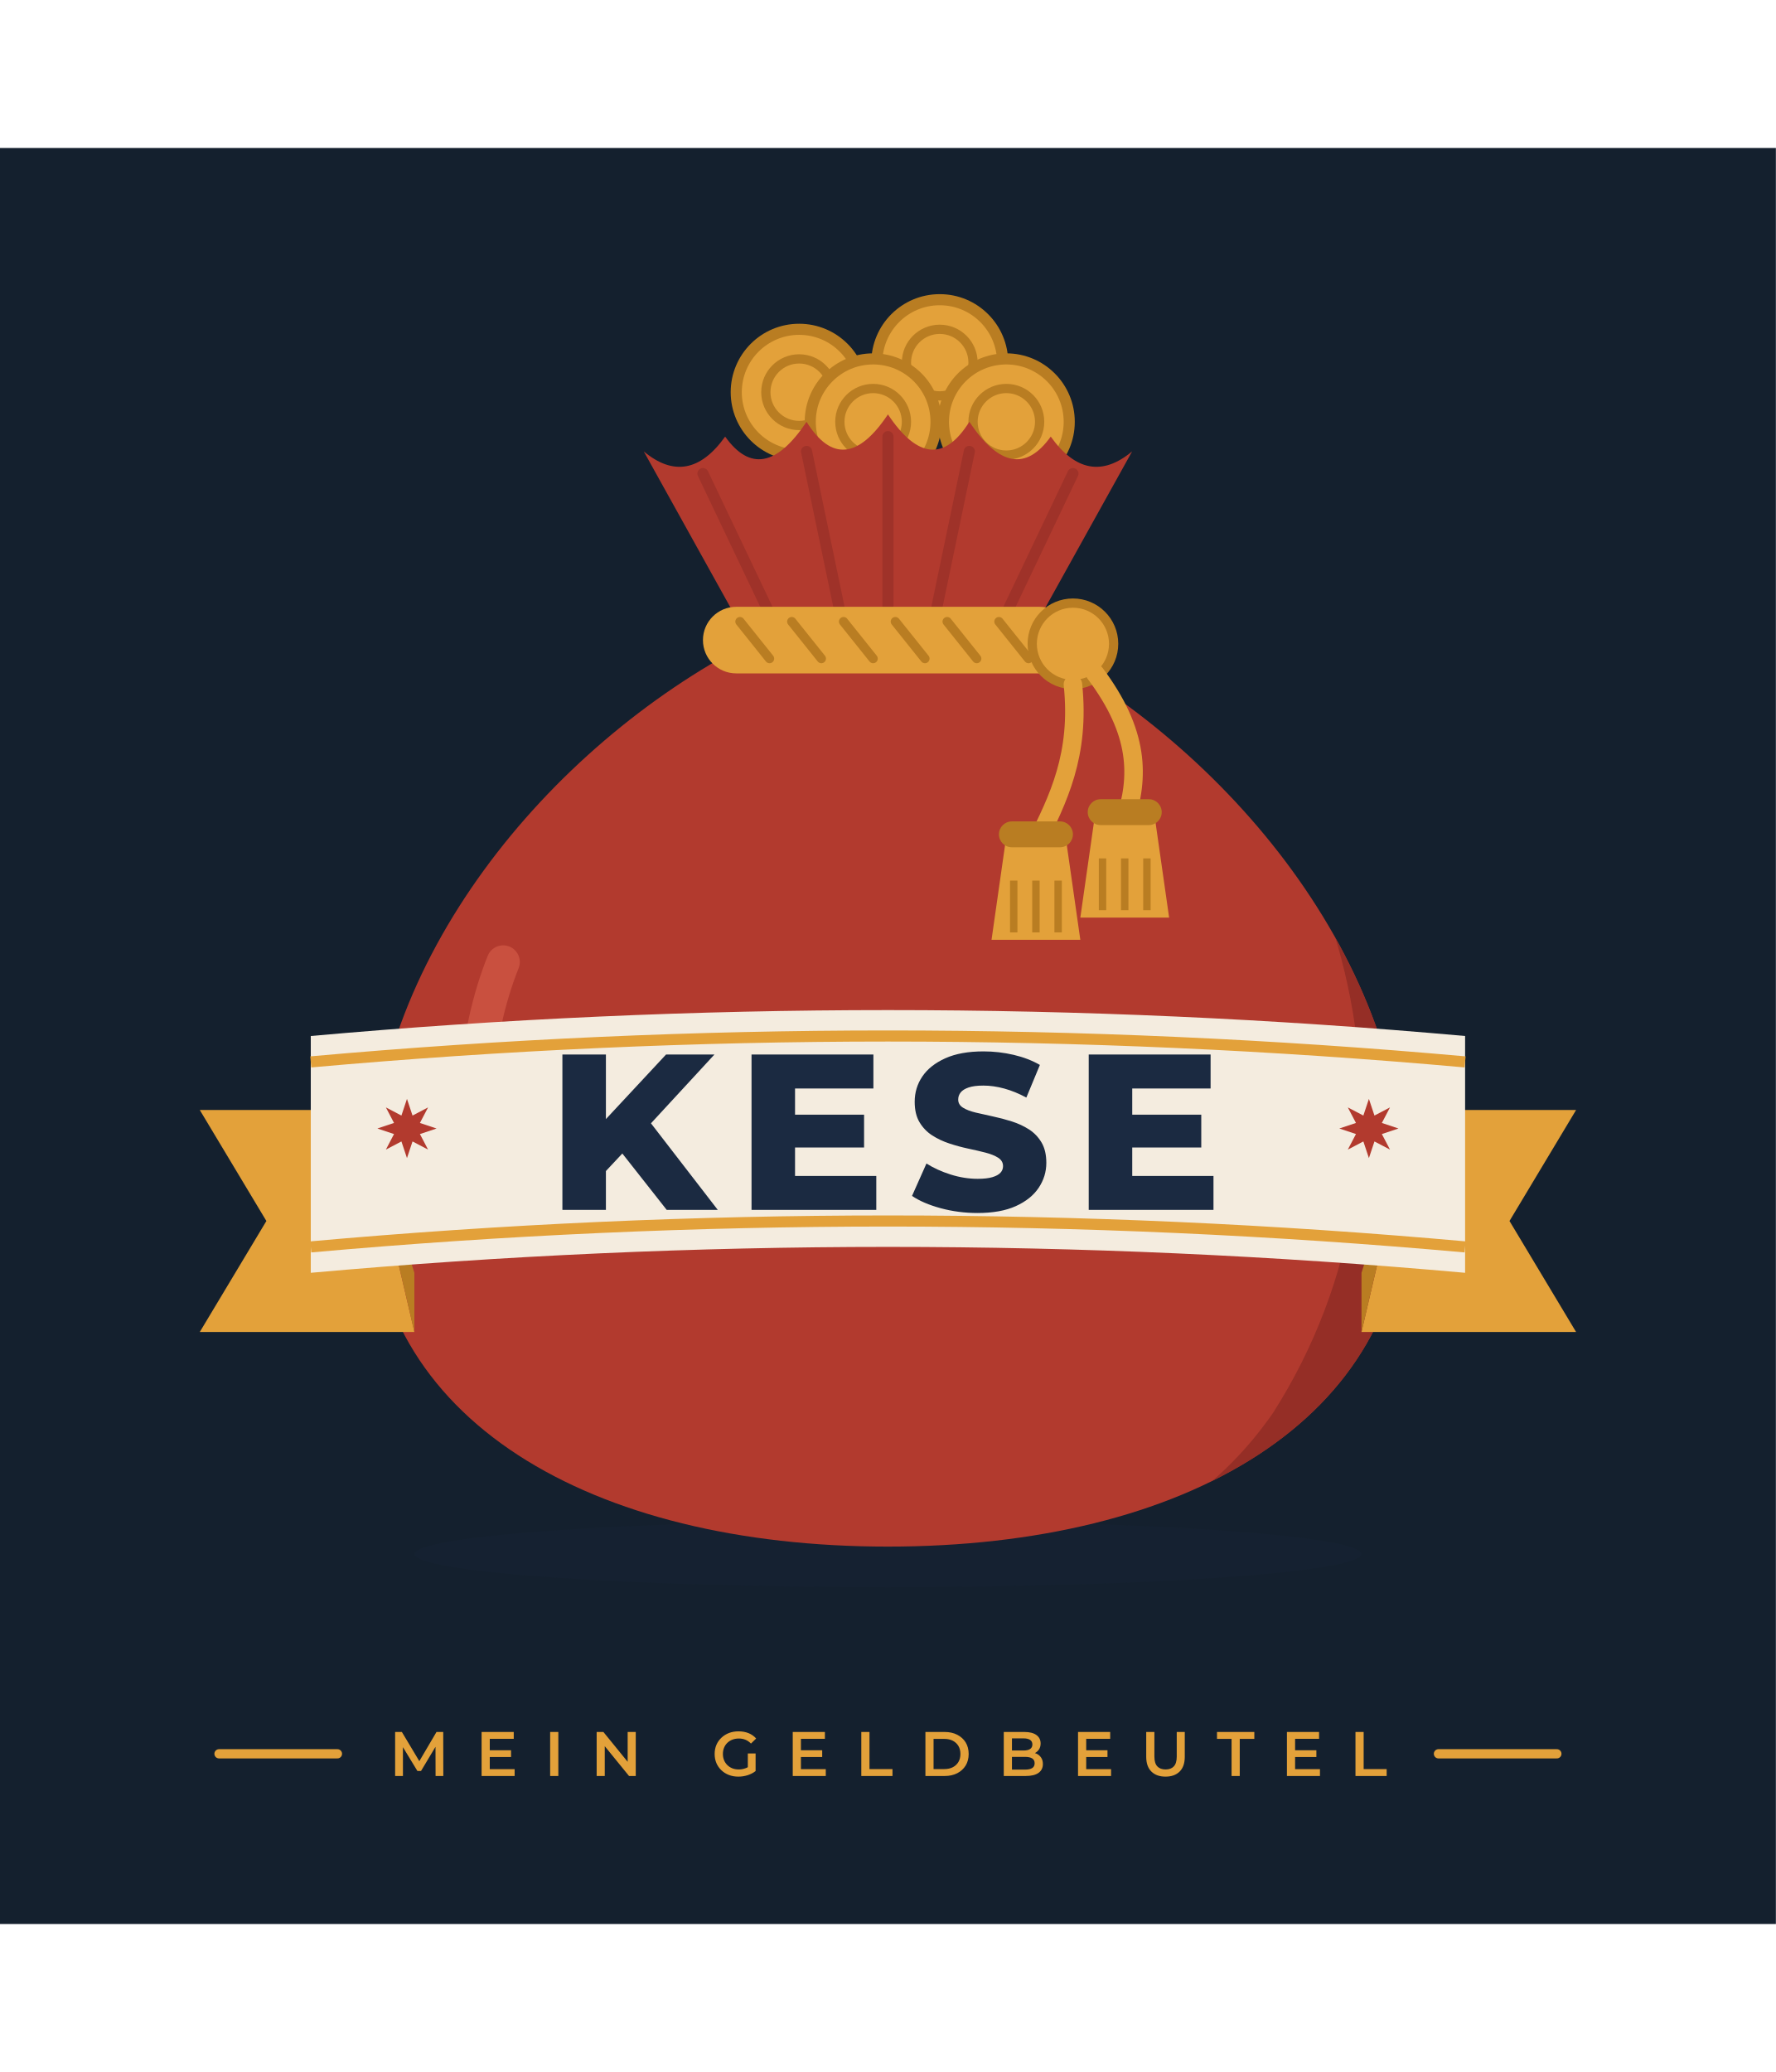
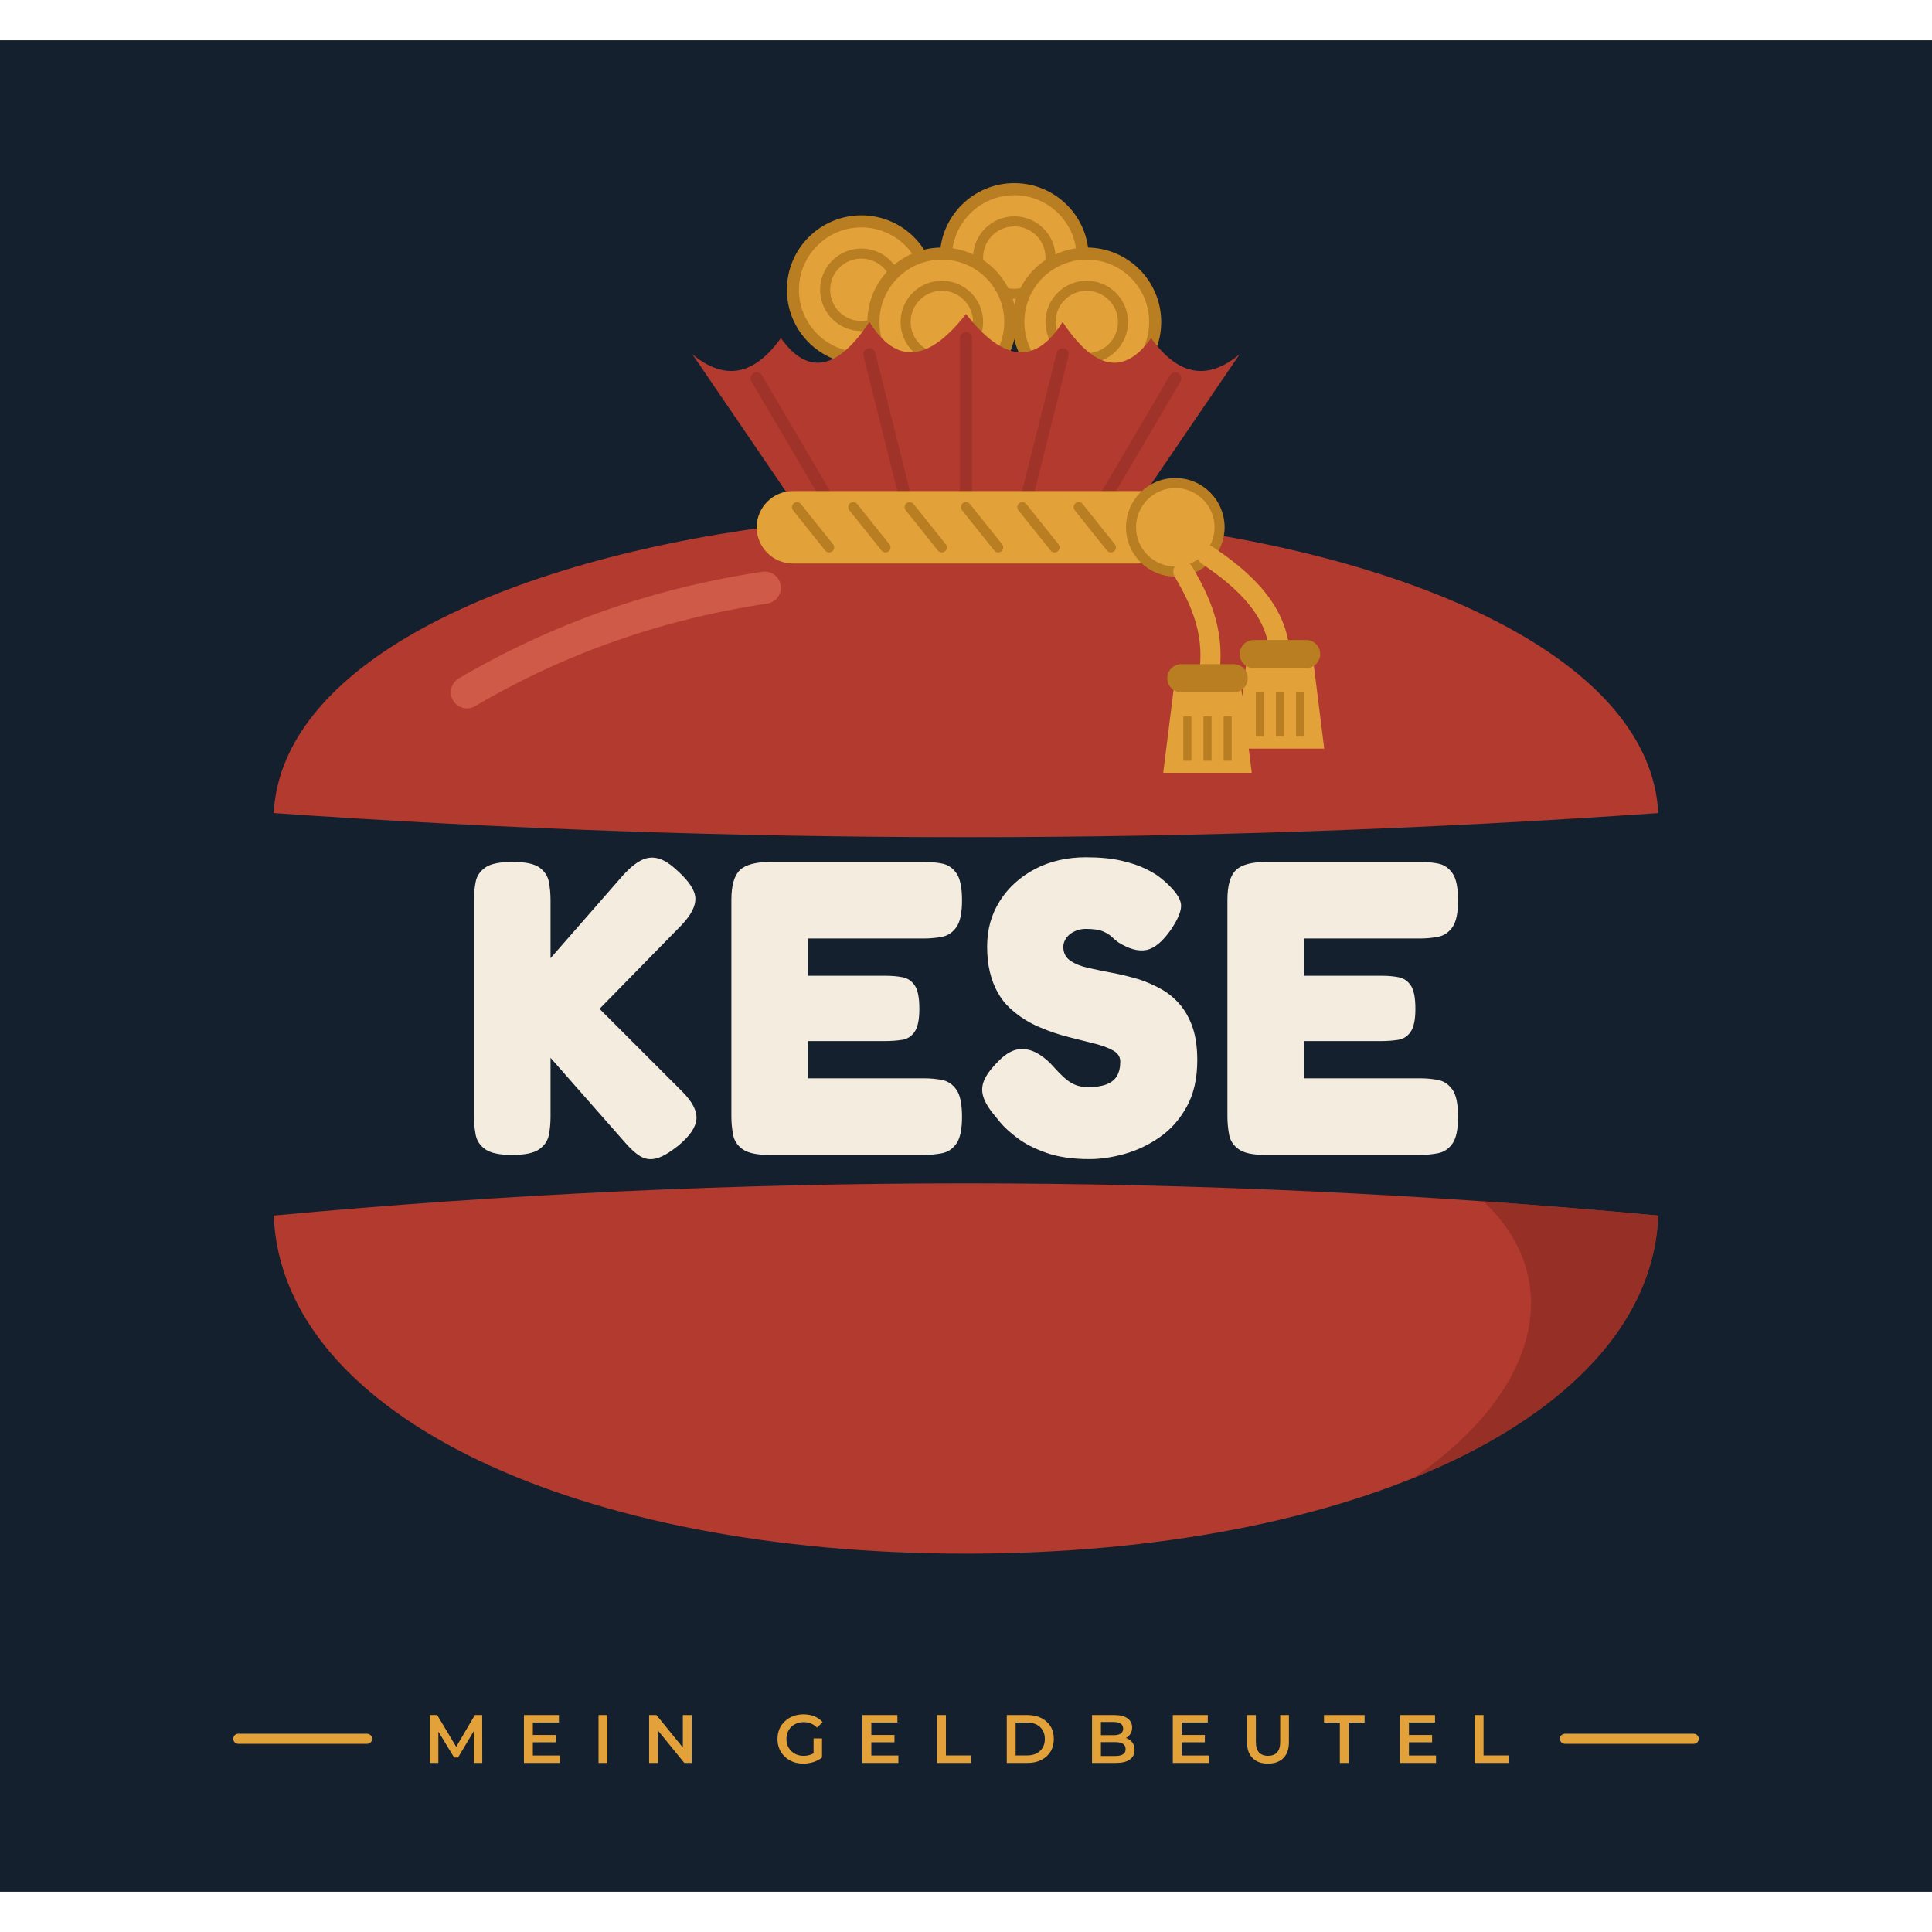
- <svg xmlns="http://www.w3.org/2000/svg" width="480" height="560" viewBox="-40 30 480 480">
-   <rect x="-40" y="30" width="480" height="480" fill="#14202e" />
+ <svg xmlns="http://www.w3.org/2000/svg" width="480" height="480" viewBox="-30 30 480 460">
+   <rect x="-30" y="30" width="480" height="460" fill="#14202e" />
+   <circle cx="184" cy="92" r="17" fill="#e3a13a" stroke="#b97d22" stroke-width="3" />
+   <circle cx="184" cy="92" r="9" fill="none" stroke="#b97d22" stroke-width="2.5" />
+   <circle cx="222" cy="84" r="17" fill="#e3a13a" stroke="#b97d22" stroke-width="3" />
+   <circle cx="222" cy="84" r="9" fill="none" stroke="#b97d22" stroke-width="2.5" />
+   <circle cx="204" cy="100" r="17" fill="#e3a13a" stroke="#b97d22" stroke-width="3" />
+   <circle cx="204" cy="100" r="9" fill="none" stroke="#b97d22" stroke-width="2.5" />
+   <circle cx="240" cy="100" r="17" fill="#e3a13a" stroke="#b97d22" stroke-width="3" />
+   <circle cx="240" cy="100" r="9" fill="none" stroke="#b97d22" stroke-width="2.5" />
+   <path d="M172 152 L142 108 Q154 118 164 104 Q174 118 186 100 Q196 116 210 98 Q224 116 234 100 Q246 118 256 104 Q266 118 278 108 L248 152 Z" fill="#b23a2e" />
+   <path d="M158 114 L178 148 M186 108 L196 148 M210 104 V148 M234 108 L224 148 M262 114 L242 148" stroke="#8f2c24" stroke-width="3" stroke-linecap="round" opacity=".55" />
+   <path d="M168 150 C98 158 40 184 38 222 Q210 234 382 222 C380 184 322 158 252 150 Z" fill="#b23a2e" />
+   <path d="M86 192 Q120 172 160 166" stroke="#cf5a47" stroke-width="8" stroke-linecap="round" fill="none" />
+   <rect x="158" y="142" width="104" height="18" rx="9" fill="#e3a13a" />
+   <path d="M168 146 l8 10 M182 146 l8 10 M196 146 l8 10 M210 146 l8 10 M224 146 l8 10 M238 146 l8 10" stroke="#b97d22" stroke-width="2.5" stroke-linecap="round" />
+   <circle cx="262" cy="151" r="11" fill="#e3a13a" stroke="#b97d22" stroke-width="2.5" />
+   <path d="M270 158 C282 166 288 174 288 184 M264 162 C270 172 272 180 270 190" stroke="#e3a13a" stroke-width="5" fill="none" stroke-linecap="round" />
+   <path d="M280 182 H296 L299 206 H277 Z M262 188 H278 L281 212 H259 Z" fill="#e3a13a" />
+   <path d="M283 192 V203 M288 192 V203 M293 192 V203 M265 198 V209 M270 198 V209 M275 198 V209" stroke="#b97d22" stroke-width="2" />
+   <rect x="278" y="179" width="20" height="7" rx="3.5" fill="#b97d22" />
+   <rect x="260" y="185" width="20" height="7" rx="3.5" fill="#b97d22" />
  <defs>
-     <clipPath id="kpb">
-       <path d="M162 164 C108 192 60 250 60 312 C60 374 120 408 200 408 C280 408 340 374 340 312 C340 250 292 192 238 164 Z" />
+     <clipPath id="klbot">
+       <path d="M38 322 Q210 306 382 322 C380 372 306 406 210 406 C114 406 40 372 38 322 Z" />
    </clipPath>
  </defs>
-   <ellipse cx="200" cy="410" rx="128" ry="9" fill="#1b2a41" opacity=".12" />
-   <circle cx="176" cy="96" r="17" fill="#e3a13a" stroke="#b97d22" stroke-width="3" />
-   <circle cx="176" cy="96" r="9" fill="none" stroke="#b97d22" stroke-width="2.5" />
-   <circle cx="214" cy="88" r="17" fill="#e3a13a" stroke="#b97d22" stroke-width="3" />
-   <circle cx="214" cy="88" r="9" fill="none" stroke="#b97d22" stroke-width="2.5" />
-   <circle cx="196" cy="104" r="17" fill="#e3a13a" stroke="#b97d22" stroke-width="3" />
-   <circle cx="196" cy="104" r="9" fill="none" stroke="#b97d22" stroke-width="2.5" />
-   <circle cx="232" cy="104" r="17" fill="#e3a13a" stroke="#b97d22" stroke-width="3" />
-   <circle cx="232" cy="104" r="9" fill="none" stroke="#b97d22" stroke-width="2.5" />
-   <path d="M164 166 L134 112 Q146 122 156 108 Q166 122 178 104 Q188 120 200 102 Q212 120 222 104 Q234 122 244 108 Q254 122 266 112 L236 166 Z" fill="#b23a2e" />
-   <path d="M150 118 L170 160 M178 112 L188 160 M200 108 V160 M222 112 L212 160 M250 118 L230 160" stroke="#8f2c24" stroke-width="3" stroke-linecap="round" opacity=".55" />
-   <path d="M162 164 C108 192 60 250 60 312 C60 374 120 408 200 408 C280 408 340 374 340 312 C340 250 292 192 238 164 Z" fill="#b23a2e" />
-   <g clip-path="url(#kpb)">
-     <path d="M262 160 C326 206 350 300 304 372 C276 412 236 414 200 414 H360 V150 Z" fill="#8f2c24" opacity=".85" />
-     <path d="M96 250 C88 270 86 296 92 318" stroke="#c9503f" stroke-width="9" stroke-linecap="round" fill="none" />
+   <path d="M38 322 Q210 306 382 322 C380 372 306 406 210 406 C114 406 40 372 38 322 Z" fill="#b23a2e" />
+   <g clip-path="url(#klbot)">
+     <path d="M300 300 C384 320 360 394 250 414 H400 V300 Z" fill="#8f2c24" opacity=".8" />
  </g>
-   <rect x="150" y="154" width="100" height="18" rx="9" fill="#e3a13a" />
-   <path d="M160 158 l8 10 M174 158 l8 10 M188 158 l8 10 M202 158 l8 10 M216 158 l8 10 M230 158 l8 10" stroke="#b97d22" stroke-width="2.5" stroke-linecap="round" />
-   <circle cx="250" cy="164" r="11" fill="#e3a13a" stroke="#b97d22" stroke-width="2.5" />
-   <path d="M256 172 C268 188 268 200 264 212 M250 175 C252 194 246 206 240 218" stroke="#e3a13a" stroke-width="5" fill="none" stroke-linecap="round" />
-   <path d="M256 210 H272 L276 238 H252 Z M232 216 H248 L252 244 H228 Z" fill="#e3a13a" />
-   <path d="M258 222 V236 M264 222 V236 M270 222 V236 M234 228 V242 M240 228 V242 M246 228 V242" stroke="#b97d22" stroke-width="2" />
-   <rect x="254" y="206" width="20" height="7" rx="3.5" fill="#b97d22" />
-   <rect x="230" y="212" width="20" height="7" rx="3.5" fill="#b97d22" />
-   <g transform="translate(0 -10)">
-     <path d="M58 300 H14 L32 330 L14 360 H72 Z" fill="#e3a13a" />
-     <path d="M342 300 H386 L368 330 L386 360 H328 Z" fill="#e3a13a" />
-     <path d="M58 300 L72 360 L72 344 Z" fill="#b97d22" />
-     <path d="M342 300 L328 360 L328 344 Z" fill="#b97d22" />
-     <path d="M44 280 Q200 266 356 280 V344 Q200 330 44 344 Z" fill="#f4ecdf" />
-     <path d="M44 287 Q200 273 356 287 M44 337 Q200 323 356 337" stroke="#e3a13a" stroke-width="3" fill="none" />
-     <path transform="translate(107.81 327)" fill="#1b2a41" d="M15.96 0L4.20 0L4.20-42L15.96-42L15.96-24.54L32.22-42L45.30-42L28.14-23.40L46.20 0L32.40 0L20.40-15.24L15.96-10.50L15.96 0ZM67.08-16.86L67.08-9.18L89.04-9.18L89.04 0L55.32 0L55.32-42L88.26-42L88.26-32.82L67.08-32.82L67.08-25.74L85.74-25.74L85.74-16.86L67.08-16.86ZM116.40 0.84L116.40 0.84Q111.24 0.84 106.47-0.45Q101.70-1.74 98.70-3.78L98.70-3.78L102.60-12.54Q105.42-10.74 109.11-9.57Q112.80-8.40 116.46-8.40L116.46-8.40Q118.92-8.40 120.42-8.85Q121.92-9.30 122.61-10.05Q123.30-10.80 123.30-11.82L123.30-11.82Q123.30-13.26 121.98-14.10Q120.66-14.94 118.56-15.48Q116.46-16.02 113.91-16.56Q111.36-17.10 108.81-17.94Q106.26-18.78 104.16-20.13Q102.06-21.48 100.74-23.67Q99.42-25.86 99.42-29.22L99.42-29.22Q99.42-33 101.49-36.06Q103.56-39.12 107.70-40.98Q111.84-42.84 118.02-42.84L118.02-42.84Q122.16-42.84 126.15-41.91Q130.14-40.98 133.26-39.18L133.26-39.18L129.60-30.36Q126.60-31.98 123.66-32.79Q120.72-33.60 117.96-33.60L117.96-33.60Q115.50-33.60 114-33.09Q112.50-32.58 111.84-31.74Q111.18-30.90 111.18-29.82L111.18-29.82Q111.18-28.44 112.47-27.63Q113.76-26.82 115.89-26.31Q118.02-25.80 120.57-25.26Q123.12-24.72 125.67-23.91Q128.22-23.10 130.32-21.75Q132.42-20.40 133.71-18.21Q135-16.02 135-12.72L135-12.72Q135-9.06 132.93-5.97Q130.86-2.88 126.75-1.02Q122.64 0.84 116.40 0.84ZM158.22-16.86L158.22-9.18L180.18-9.18L180.18 0L146.46 0L146.46-42L179.40-42L179.40-32.82L158.22-32.82L158.22-25.74L176.88-25.74L176.88-16.86L158.22-16.86Z" />
-     <path d="M70.0 297.0 L71.5 301.5 L75.7 299.3 L73.5 303.5 L78.0 305.0 L73.5 306.5 L75.7 310.7 L71.5 308.5 L70.0 313.0 L68.5 308.5 L64.3 310.7 L66.5 306.5 L62.0 305.0 L66.5 303.5 L64.3 299.3 L68.5 301.5Z" fill="#b23a2e" />
-     <path d="M330.0 297.0 L331.5 301.5 L335.7 299.3 L333.5 303.5 L338.0 305.0 L333.5 306.5 L335.7 310.7 L331.5 308.5 L330.0 313.0 L328.5 308.5 L324.3 310.7 L326.5 306.5 L322.0 305.0 L326.5 303.5 L324.3 299.3 L328.5 301.5Z" fill="#b23a2e" />
-   </g>
-   <path transform="translate(65.20 470)" fill="#e3a13a" d="M3.71 0L1.60 0L1.60-11.90L3.42-11.90L8.14-4.01L12.78-11.90L14.60-11.90L14.62 0L12.53 0L12.51-7.89L8.60-1.36L7.62-1.36L3.71-7.79L3.71 0ZM27.18-5.13L27.18-1.85L33.90-1.85L33.90 0L24.97 0L24.97-11.90L33.66-11.90L33.66-10.05L27.18-10.05L27.18-6.95L32.93-6.95L32.93-5.13L27.18-5.13ZM45.71 0L43.50 0L43.50-11.90L45.71-11.90L45.71 0ZM58.26 0L56.07 0L56.07-11.90L57.89-11.90L64.45-3.84L64.45-11.90L66.64-11.90L66.64 0L64.82 0L58.26-8.06L58.26 0ZM94.37 0.17L94.37 0.17Q92.97 0.17 91.81-0.28Q90.64-0.73 89.78-1.56Q88.91-2.38 88.43-3.50Q87.96-4.62 87.96-5.95Q87.96-7.28 88.43-8.40Q88.91-9.52 89.79-10.34Q90.66-11.17 91.83-11.62Q93.01-12.07 94.40-12.07L94.40-12.07Q95.91-12.07 97.13-11.58Q98.35-11.08 99.18-10.13L99.18-10.13L97.78-8.77Q97.09-9.47 96.28-9.80Q95.47-10.13 94.50-10.13L94.50-10.13Q93.57-10.13 92.77-9.83Q91.97-9.52 91.39-8.96Q90.81-8.40 90.50-7.63Q90.19-6.87 90.19-5.95L90.19-5.95Q90.19-5.05 90.50-4.28Q90.81-3.52 91.39-2.95Q91.97-2.38 92.75-2.07Q93.53-1.77 94.49-1.77L94.49-1.77Q95.37-1.77 96.20-2.06L96.20-2.06Q96.58-2.18 96.93-2.38L96.93-2.38L96.93-6.09L99.03-6.09L99.03-1.34Q98.09-0.60 96.86-0.21Q95.63 0.17 94.37 0.17ZM111.28-5.13L111.28-1.85L118.00-1.85L118.00 0L109.07 0L109.07-11.90L117.76-11.90L117.76-10.05L111.28-10.05L111.28-6.95L117.03-6.95L117.03-5.13L111.28-5.13ZM136.03 0L127.60 0L127.60-11.90L129.81-11.90L129.81-1.87L136.03-1.87L136.03 0ZM150.13 0L144.93 0L144.93-11.90L150.13-11.90Q152.06-11.90 153.53-11.15Q154.99-10.40 155.81-9.08Q156.62-7.75 156.62-5.95L156.62-5.95Q156.62-4.17 155.81-2.83Q154.99-1.50 153.53-0.75Q152.06 0 150.13 0L150.13 0ZM147.13-10.03L147.13-1.87L150.03-1.87Q151.37-1.87 152.35-2.38Q153.32-2.89 153.86-3.81Q154.39-4.73 154.39-5.95L154.39-5.95Q154.39-7.19 153.86-8.10Q153.32-9.01 152.35-9.52Q151.37-10.03 150.03-10.03L150.03-10.03L147.13-10.03ZM172.02 0L166.11 0L166.11-11.90L171.68-11.90Q173.82-11.90 174.95-11.06Q176.07-10.22 176.07-8.81L176.07-8.81Q176.07-7.85 175.63-7.19L175.63-7.19Q175.20-6.55 174.52-6.19L174.52-6.19Q174.74-6.12 174.95-6.04L174.95-6.04Q175.75-5.66 176.21-4.96Q176.68-4.27 176.68-3.23L176.68-3.23Q176.68-1.70 175.51-0.85Q174.33 0 172.02 0L172.02 0ZM168.32-5.17L168.32-1.73L171.89-1.73Q173.13-1.73 173.79-2.14Q174.45-2.55 174.45-3.45L174.45-3.45Q174.45-4.33 173.79-4.75Q173.13-5.17 171.89-5.17L171.89-5.17L168.32-5.17ZM168.32-10.17L168.32-6.89L171.44-6.89Q172.60-6.89 173.22-7.29Q173.84-7.70 173.84-8.52L173.84-8.52Q173.84-9.35 173.22-9.76Q172.60-10.17 171.44-10.17L171.44-10.17L168.32-10.17ZM188.39-5.13L188.39-1.85L195.11-1.85L195.11 0L186.18 0L186.18-11.90L194.87-11.90L194.87-10.05L188.39-10.05L188.39-6.95L194.14-6.95L194.14-5.13L188.39-5.13ZM209.83 0.17L209.83 0.17Q207.38 0.17 206.00-1.21Q204.61-2.58 204.61-5.19L204.61-5.19L204.61-11.90L206.82-11.90L206.82-5.27Q206.82-3.43 207.61-2.60Q208.40-1.77 209.85-1.77L209.85-1.77Q211.29-1.77 212.07-2.60Q212.86-3.43 212.86-5.27L212.86-5.27L212.86-11.90L215.03-11.90L215.03-5.19Q215.03-2.58 213.65-1.21Q212.26 0.17 209.83 0.17ZM229.89 0L227.68 0L227.68-10.03L223.74-10.03L223.74-11.90L233.83-11.90L233.83-10.03L229.89-10.03L229.89 0ZM244.85-5.13L244.85-1.85L251.57-1.85L251.57 0L242.64 0L242.64-11.90L251.33-11.90L251.33-10.05L244.85-10.05L244.85-6.95L250.60-6.95L250.60-5.13L244.85-5.13ZM269.60 0L261.17 0L261.17-11.90L263.38-11.90L263.38-1.87L269.60-1.87L269.60 0Z" />
-   <path d="M19.2 464 H51.2 M348.8 464 H380.8" stroke="#e3a13a" stroke-width="2.5" stroke-linecap="round" />
+   <path transform="translate(83.59 306)" fill="#f4ecdf" d="M13.62 0.94L13.62 0.94Q8.94 0.94 6.97-0.47Q4.99-1.87 4.58-4.11Q4.16-6.34 4.16-8.63L4.16-8.63L4.16-62.40Q4.16-64.69 4.58-66.87Q4.99-69.06 6.97-70.46Q8.94-71.86 13.73-71.86L13.73-71.86Q18.51-71.86 20.44-70.46Q22.36-69.06 22.78-66.87Q23.19-64.69 23.19-62.30L23.19-62.30L23.19-47.94L41.29-68.64Q43.68-71.24 45.76-72.28Q47.84-73.32 50.02-72.70Q52.21-72.07 54.81-69.58L54.81-69.58Q59.07-65.73 59.18-62.82Q59.28-59.90 55.74-56.16L55.74-56.16L35.36-35.36L55.85-14.87Q59.70-11.02 59.44-7.96Q59.18-4.89 54.91-1.35L54.91-1.35Q51.79 1.14 49.61 1.77Q47.42 2.39 45.55 1.30Q43.68 0.21 41.39-2.50L41.39-2.50L23.19-23.19L23.19-8.53Q23.19-6.24 22.78-4.06Q22.36-1.87 20.38-0.47Q18.41 0.94 13.62 0.94ZM115.86 0.94L77.58 0.94Q72.90 0.94 70.93-0.47Q68.95-1.87 68.54-4.11Q68.12-6.34 68.12-8.63L68.12-8.63L68.12-62.40Q68.12-67.81 70.25-69.84Q72.38-71.86 77.90-71.86L77.90-71.86L115.96-71.86Q118.35-71.86 120.48-71.45Q122.62-71.03 124.02-69.06Q125.42-67.08 125.42-62.30L125.42-62.30Q125.42-57.62 124.02-55.64Q122.62-53.66 120.43-53.25Q118.25-52.83 115.86-52.83L115.86-52.83L87.15-52.83L87.15-43.58L106.39-43.58Q108.78-43.58 110.66-43.21Q112.53-42.85 113.67-41.18Q114.82-39.52 114.82-35.36L114.82-35.36Q114.82-31.41 113.67-29.69Q112.53-27.98 110.55-27.66Q108.58-27.35 106.18-27.35L106.18-27.35L87.15-27.35L87.15-18.10L115.96-18.10Q118.35-18.10 120.48-17.68Q122.62-17.26 124.02-15.29Q125.42-13.31 125.42-8.53L125.42-8.53Q125.42-3.85 124.02-1.87Q122.62 0.10 120.43 0.52Q118.25 0.94 115.86 0.94L115.86 0.94ZM157.14 1.98L157.14 1.98Q150.80 1.98 146.38 0.42Q141.96-1.14 139.15-3.28Q136.34-5.41 134.89-7.18Q133.43-8.94 133.12-9.36L133.12-9.36Q131.04-11.96 130.57-14.04Q130.10-16.12 131.20-18.20Q132.29-20.28 134.89-22.78L134.89-22.78Q137.28-25.06 139.57-25.32Q141.86-25.58 144.09-24.34Q146.33-23.09 148.41-20.70L148.41-20.70Q150.90-17.89 152.67-16.90Q154.44-15.91 156.73-15.91L156.73-15.91Q159.54-15.91 161.30-16.59Q163.07-17.26 163.90-18.67Q164.74-20.07 164.74-22.26L164.74-22.26Q164.74-24.02 162.97-25.01Q161.20-26.00 158.34-26.73Q155.48-27.46 151.94-28.34Q148.41-29.22 144.98-30.68L144.98-30.68Q142.90-31.51 140.92-32.76Q138.94-34.01 137.23-35.62Q135.51-37.23 134.26-39.47Q133.02-41.70 132.34-44.51Q131.66-47.32 131.66-50.86L131.66-50.86Q131.66-57.20 134.84-62.19Q138.01-67.18 143.57-70.10Q149.14-73.01 156.21-73.01L156.21-73.01Q161.30-73.01 164.94-72.18Q168.58-71.34 170.92-70.20Q173.26-69.06 174.51-68.07Q175.76-67.08 176.07-66.77L176.07-66.77Q179.50-63.65 179.82-61.41Q180.13-59.18 177.32-55.02L177.32-55.02Q174.20-50.54 171.18-49.97Q168.17-49.40 164.22-51.90L164.22-51.90Q163.38-52.52 162.55-53.30Q161.72-54.08 160.32-54.65Q158.91-55.22 156.10-55.22L156.10-55.22Q155.06-55.22 154.02-54.86Q152.98-54.50 152.26-53.92Q151.53-53.35 151.06-52.52Q150.59-51.69 150.59-50.75L150.59-50.75Q150.59-48.57 152.26-47.37Q153.92-46.18 156.68-45.55Q159.43-44.93 162.76-44.30Q166.09-43.68 169.52-42.64L169.52-42.64Q172.33-41.70 174.93-40.25Q177.53-38.79 179.50-36.50Q181.48-34.22 182.68-30.84Q183.87-27.46 183.87-22.57L183.87-22.57Q183.87-15.81 181.27-11.08Q178.67-6.34 174.56-3.48Q170.46-0.62 165.83 0.68Q161.20 1.98 157.14 1.98ZM239.10 0.94L200.82 0.94Q196.14 0.94 194.17-0.47Q192.19-1.87 191.78-4.11Q191.36-6.34 191.36-8.63L191.36-8.63L191.36-62.40Q191.36-67.81 193.49-69.84Q195.62-71.86 201.14-71.86L201.14-71.86L239.20-71.86Q241.59-71.86 243.72-71.45Q245.86-71.03 247.26-69.06Q248.66-67.08 248.66-62.30L248.66-62.30Q248.66-57.62 247.26-55.64Q245.86-53.66 243.67-53.25Q241.49-52.83 239.10-52.83L239.10-52.83L210.39-52.83L210.39-43.58L229.63-43.58Q232.02-43.58 233.90-43.21Q235.77-42.85 236.91-41.18Q238.06-39.52 238.06-35.36L238.06-35.36Q238.06-31.41 236.91-29.69Q235.77-27.98 233.79-27.66Q231.82-27.35 229.42-27.35L229.42-27.35L210.39-27.35L210.39-18.10L239.20-18.10Q241.59-18.10 243.72-17.68Q245.86-17.26 247.26-15.29Q248.66-13.31 248.66-8.53L248.66-8.53Q248.66-3.85 247.26-1.87Q245.86 0.10 243.67 0.52Q241.49 0.94 239.10 0.94L239.10 0.94Z" />
+   <path transform="translate(75.20 458)" fill="#e3a13a" d="M3.71 0L1.60 0L1.60-11.90L3.42-11.90L8.14-4.01L12.78-11.90L14.60-11.90L14.62 0L12.53 0L12.51-7.89L8.60-1.36L7.62-1.36L3.71-7.79L3.71 0ZM27.18-5.13L27.18-1.85L33.90-1.85L33.90 0L24.97 0L24.97-11.90L33.66-11.90L33.66-10.05L27.18-10.05L27.18-6.95L32.93-6.95L32.93-5.13L27.18-5.13ZM45.71 0L43.50 0L43.50-11.90L45.71-11.90L45.71 0ZM58.26 0L56.07 0L56.07-11.90L57.89-11.90L64.45-3.84L64.45-11.90L66.64-11.90L66.64 0L64.82 0L58.26-8.06L58.26 0ZM94.37 0.17L94.37 0.17Q92.97 0.17 91.81-0.28Q90.64-0.73 89.78-1.56Q88.91-2.38 88.43-3.50Q87.96-4.62 87.96-5.95Q87.96-7.28 88.43-8.40Q88.91-9.52 89.79-10.34Q90.66-11.17 91.83-11.62Q93.01-12.07 94.40-12.07L94.40-12.07Q95.91-12.07 97.13-11.58Q98.35-11.08 99.18-10.13L99.18-10.13L97.78-8.77Q97.09-9.47 96.28-9.80Q95.47-10.13 94.50-10.13L94.50-10.13Q93.57-10.13 92.77-9.83Q91.97-9.52 91.39-8.96Q90.81-8.40 90.50-7.63Q90.19-6.87 90.19-5.95L90.19-5.95Q90.19-5.05 90.50-4.28Q90.81-3.52 91.39-2.95Q91.97-2.38 92.75-2.07Q93.53-1.77 94.49-1.77L94.49-1.77Q95.37-1.77 96.20-2.06L96.20-2.06Q96.58-2.18 96.93-2.38L96.93-2.38L96.93-6.09L99.03-6.09L99.03-1.34Q98.09-0.60 96.86-0.21Q95.63 0.17 94.37 0.17ZM111.28-5.13L111.28-1.85L118.00-1.85L118.00 0L109.07 0L109.07-11.90L117.76-11.90L117.76-10.05L111.28-10.05L111.28-6.95L117.03-6.95L117.03-5.13L111.28-5.13ZM136.03 0L127.60 0L127.60-11.90L129.81-11.90L129.81-1.87L136.03-1.87L136.03 0ZM150.13 0L144.93 0L144.93-11.90L150.13-11.90Q152.06-11.90 153.53-11.15Q154.99-10.40 155.81-9.08Q156.62-7.75 156.62-5.95L156.62-5.95Q156.62-4.17 155.81-2.83Q154.99-1.50 153.53-0.75Q152.06 0 150.13 0L150.13 0ZM147.13-10.03L147.13-1.87L150.03-1.87Q151.37-1.87 152.35-2.38Q153.32-2.89 153.86-3.81Q154.39-4.73 154.39-5.95L154.39-5.95Q154.39-7.19 153.86-8.10Q153.32-9.01 152.35-9.52Q151.37-10.03 150.03-10.03L150.03-10.03L147.13-10.03ZM172.02 0L166.11 0L166.11-11.90L171.68-11.90Q173.82-11.90 174.95-11.06Q176.07-10.22 176.07-8.81L176.07-8.81Q176.07-7.85 175.63-7.19L175.63-7.19Q175.20-6.55 174.52-6.19L174.52-6.19Q174.74-6.12 174.95-6.04L174.95-6.04Q175.75-5.66 176.21-4.96Q176.68-4.27 176.68-3.23L176.68-3.23Q176.68-1.70 175.51-0.85Q174.33 0 172.02 0L172.02 0ZM168.32-5.17L168.32-1.73L171.89-1.73Q173.13-1.73 173.79-2.14Q174.45-2.55 174.45-3.45L174.45-3.45Q174.45-4.33 173.79-4.75Q173.13-5.17 171.89-5.17L171.89-5.17L168.32-5.17ZM168.32-10.17L168.32-6.89L171.44-6.89Q172.60-6.89 173.22-7.29Q173.84-7.70 173.84-8.52L173.84-8.52Q173.84-9.35 173.22-9.76Q172.60-10.17 171.44-10.17L171.44-10.17L168.32-10.17ZM188.39-5.13L188.39-1.85L195.11-1.85L195.11 0L186.18 0L186.18-11.90L194.87-11.90L194.87-10.05L188.39-10.05L188.39-6.95L194.14-6.95L194.14-5.13L188.39-5.13ZM209.83 0.17L209.83 0.17Q207.38 0.17 206.00-1.21Q204.61-2.58 204.61-5.19L204.61-5.19L204.61-11.90L206.82-11.90L206.82-5.27Q206.82-3.43 207.61-2.60Q208.40-1.77 209.85-1.77L209.85-1.77Q211.29-1.77 212.07-2.60Q212.86-3.43 212.86-5.27L212.86-5.27L212.86-11.90L215.03-11.90L215.03-5.19Q215.03-2.58 213.65-1.21Q212.26 0.17 209.83 0.17ZM229.89 0L227.68 0L227.68-10.03L223.74-10.03L223.74-11.90L233.83-11.90L233.83-10.03L229.89-10.03L229.89 0ZM244.85-5.13L244.85-1.85L251.57-1.85L251.57 0L242.64 0L242.64-11.90L251.33-11.90L251.33-10.05L244.85-10.05L244.85-6.95L250.60-6.95L250.60-5.13L244.85-5.13ZM269.60 0L261.17 0L261.17-11.90L263.38-11.90L263.38-1.87L269.60-1.87L269.60 0Z" />
+   <path d="M29.2 452 H61.2 M358.8 452 H390.8" stroke="#e3a13a" stroke-width="2.5" stroke-linecap="round" />
</svg>
